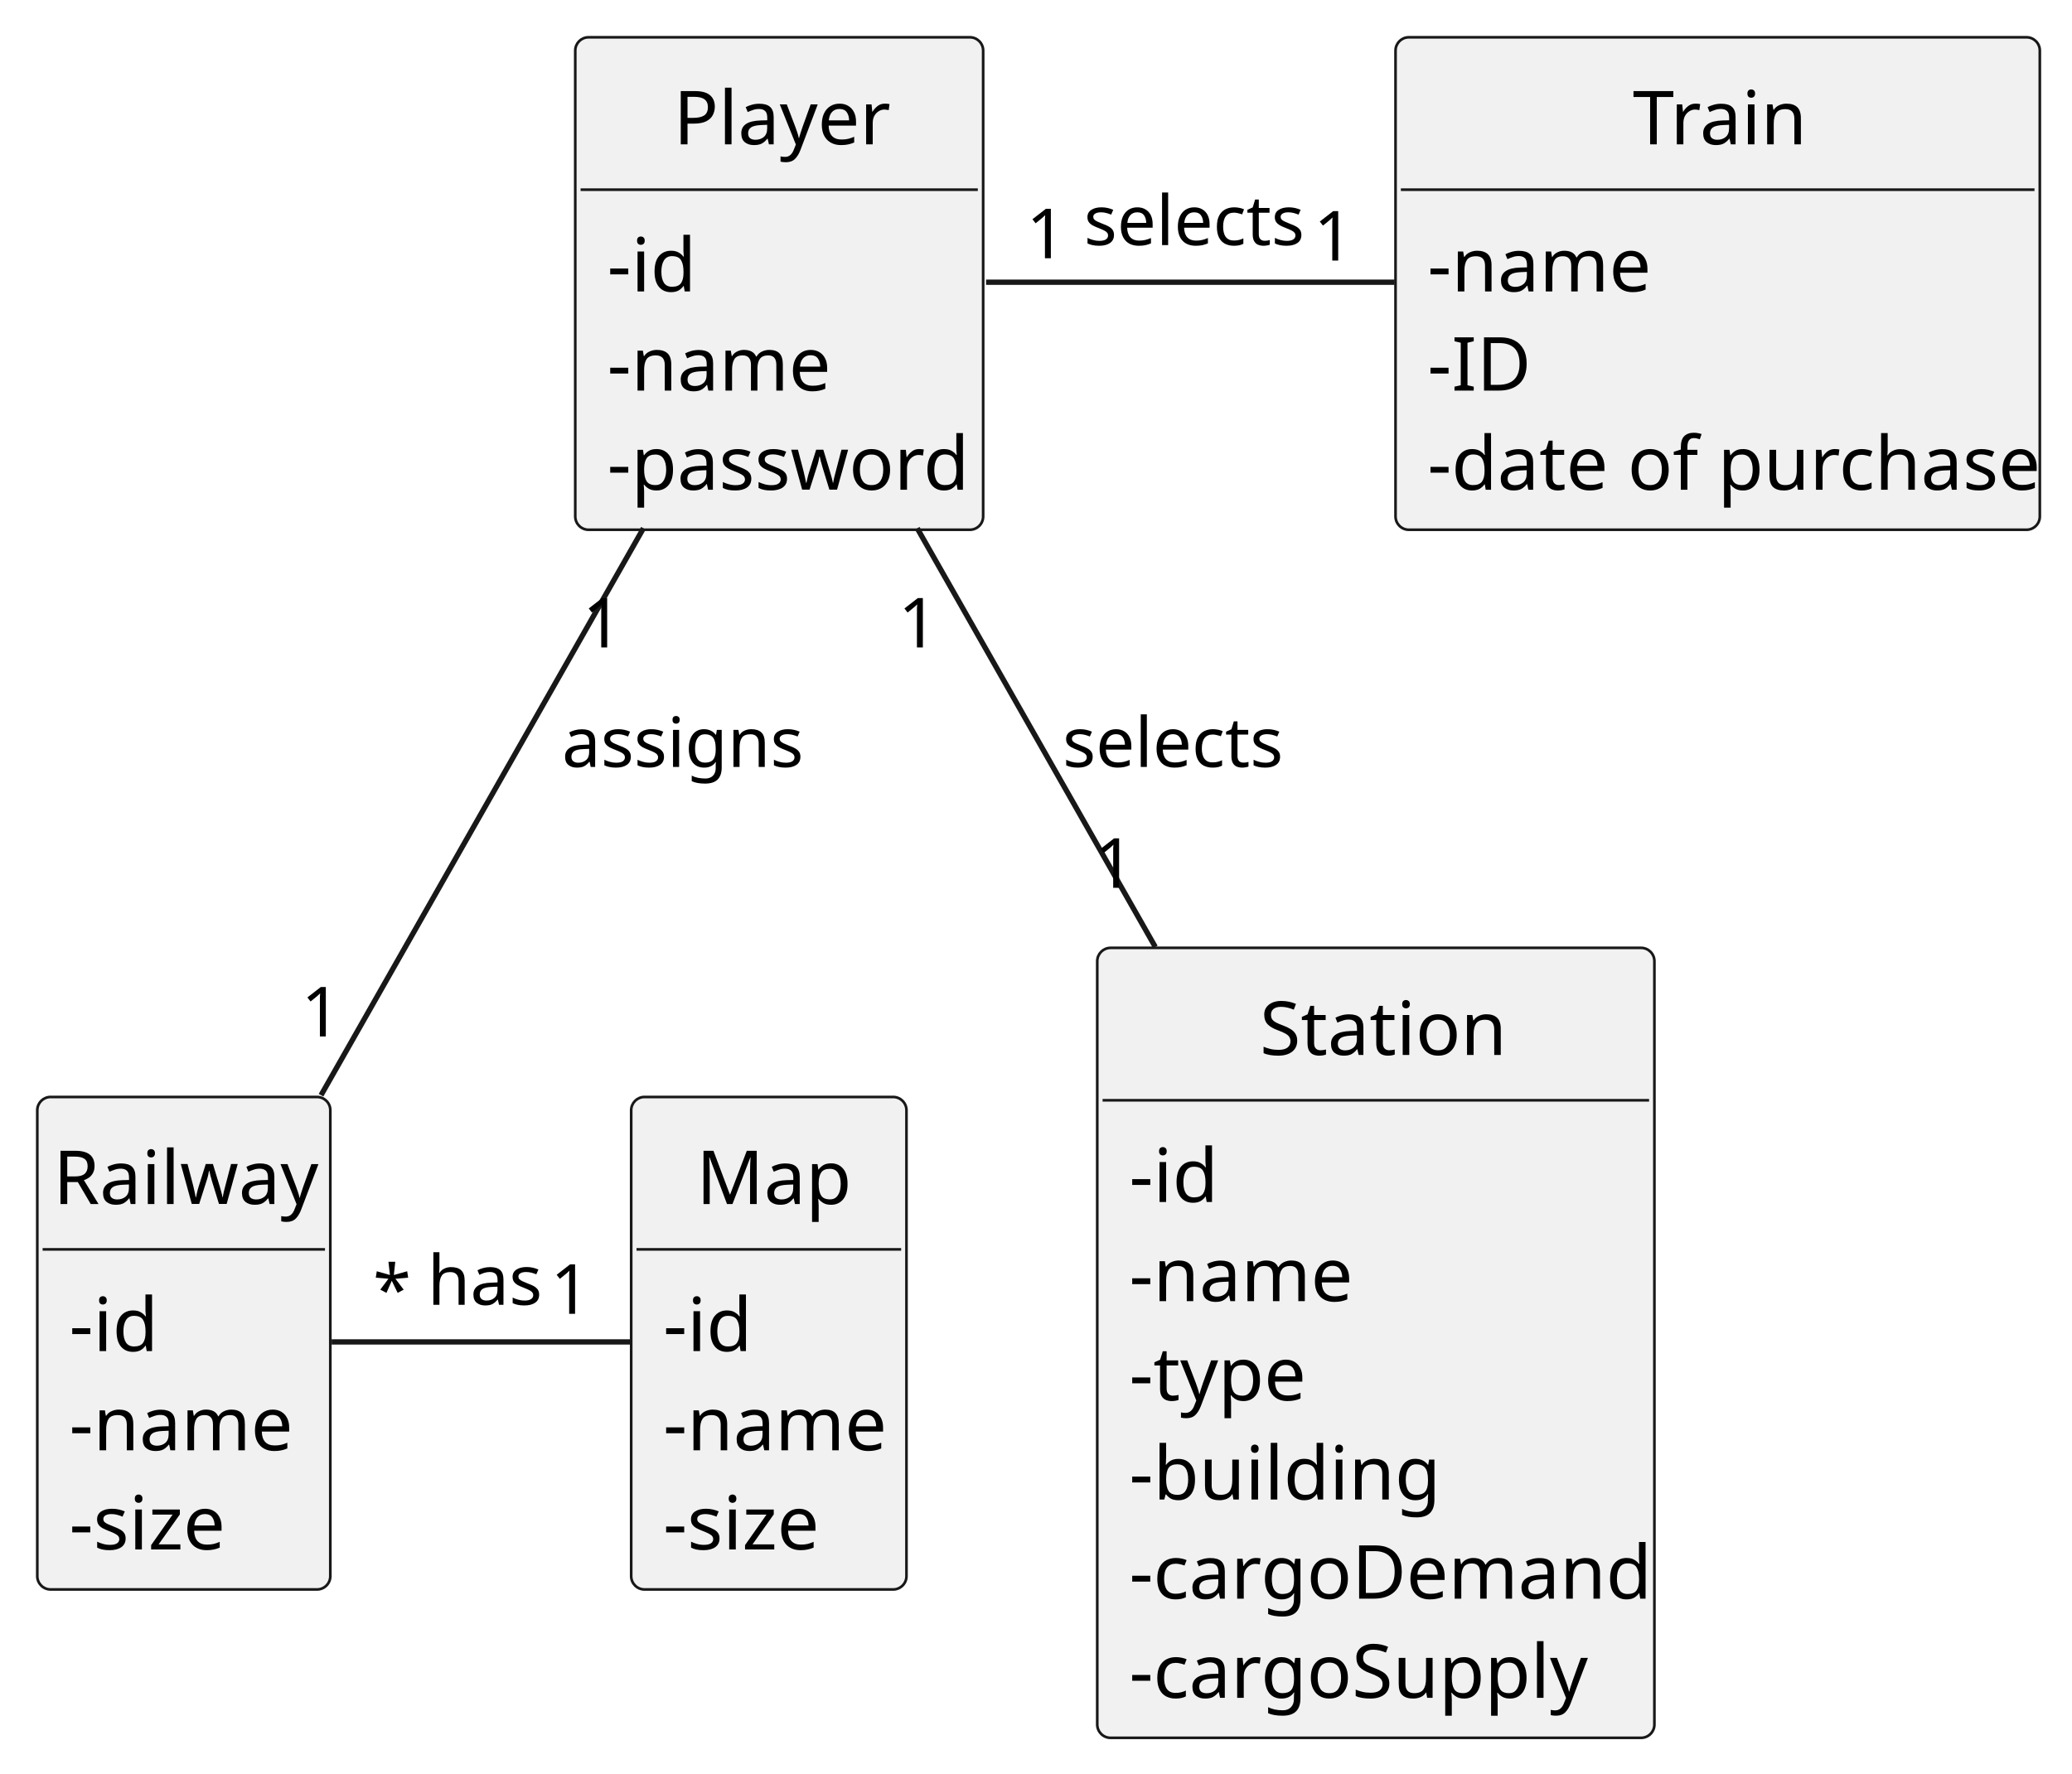
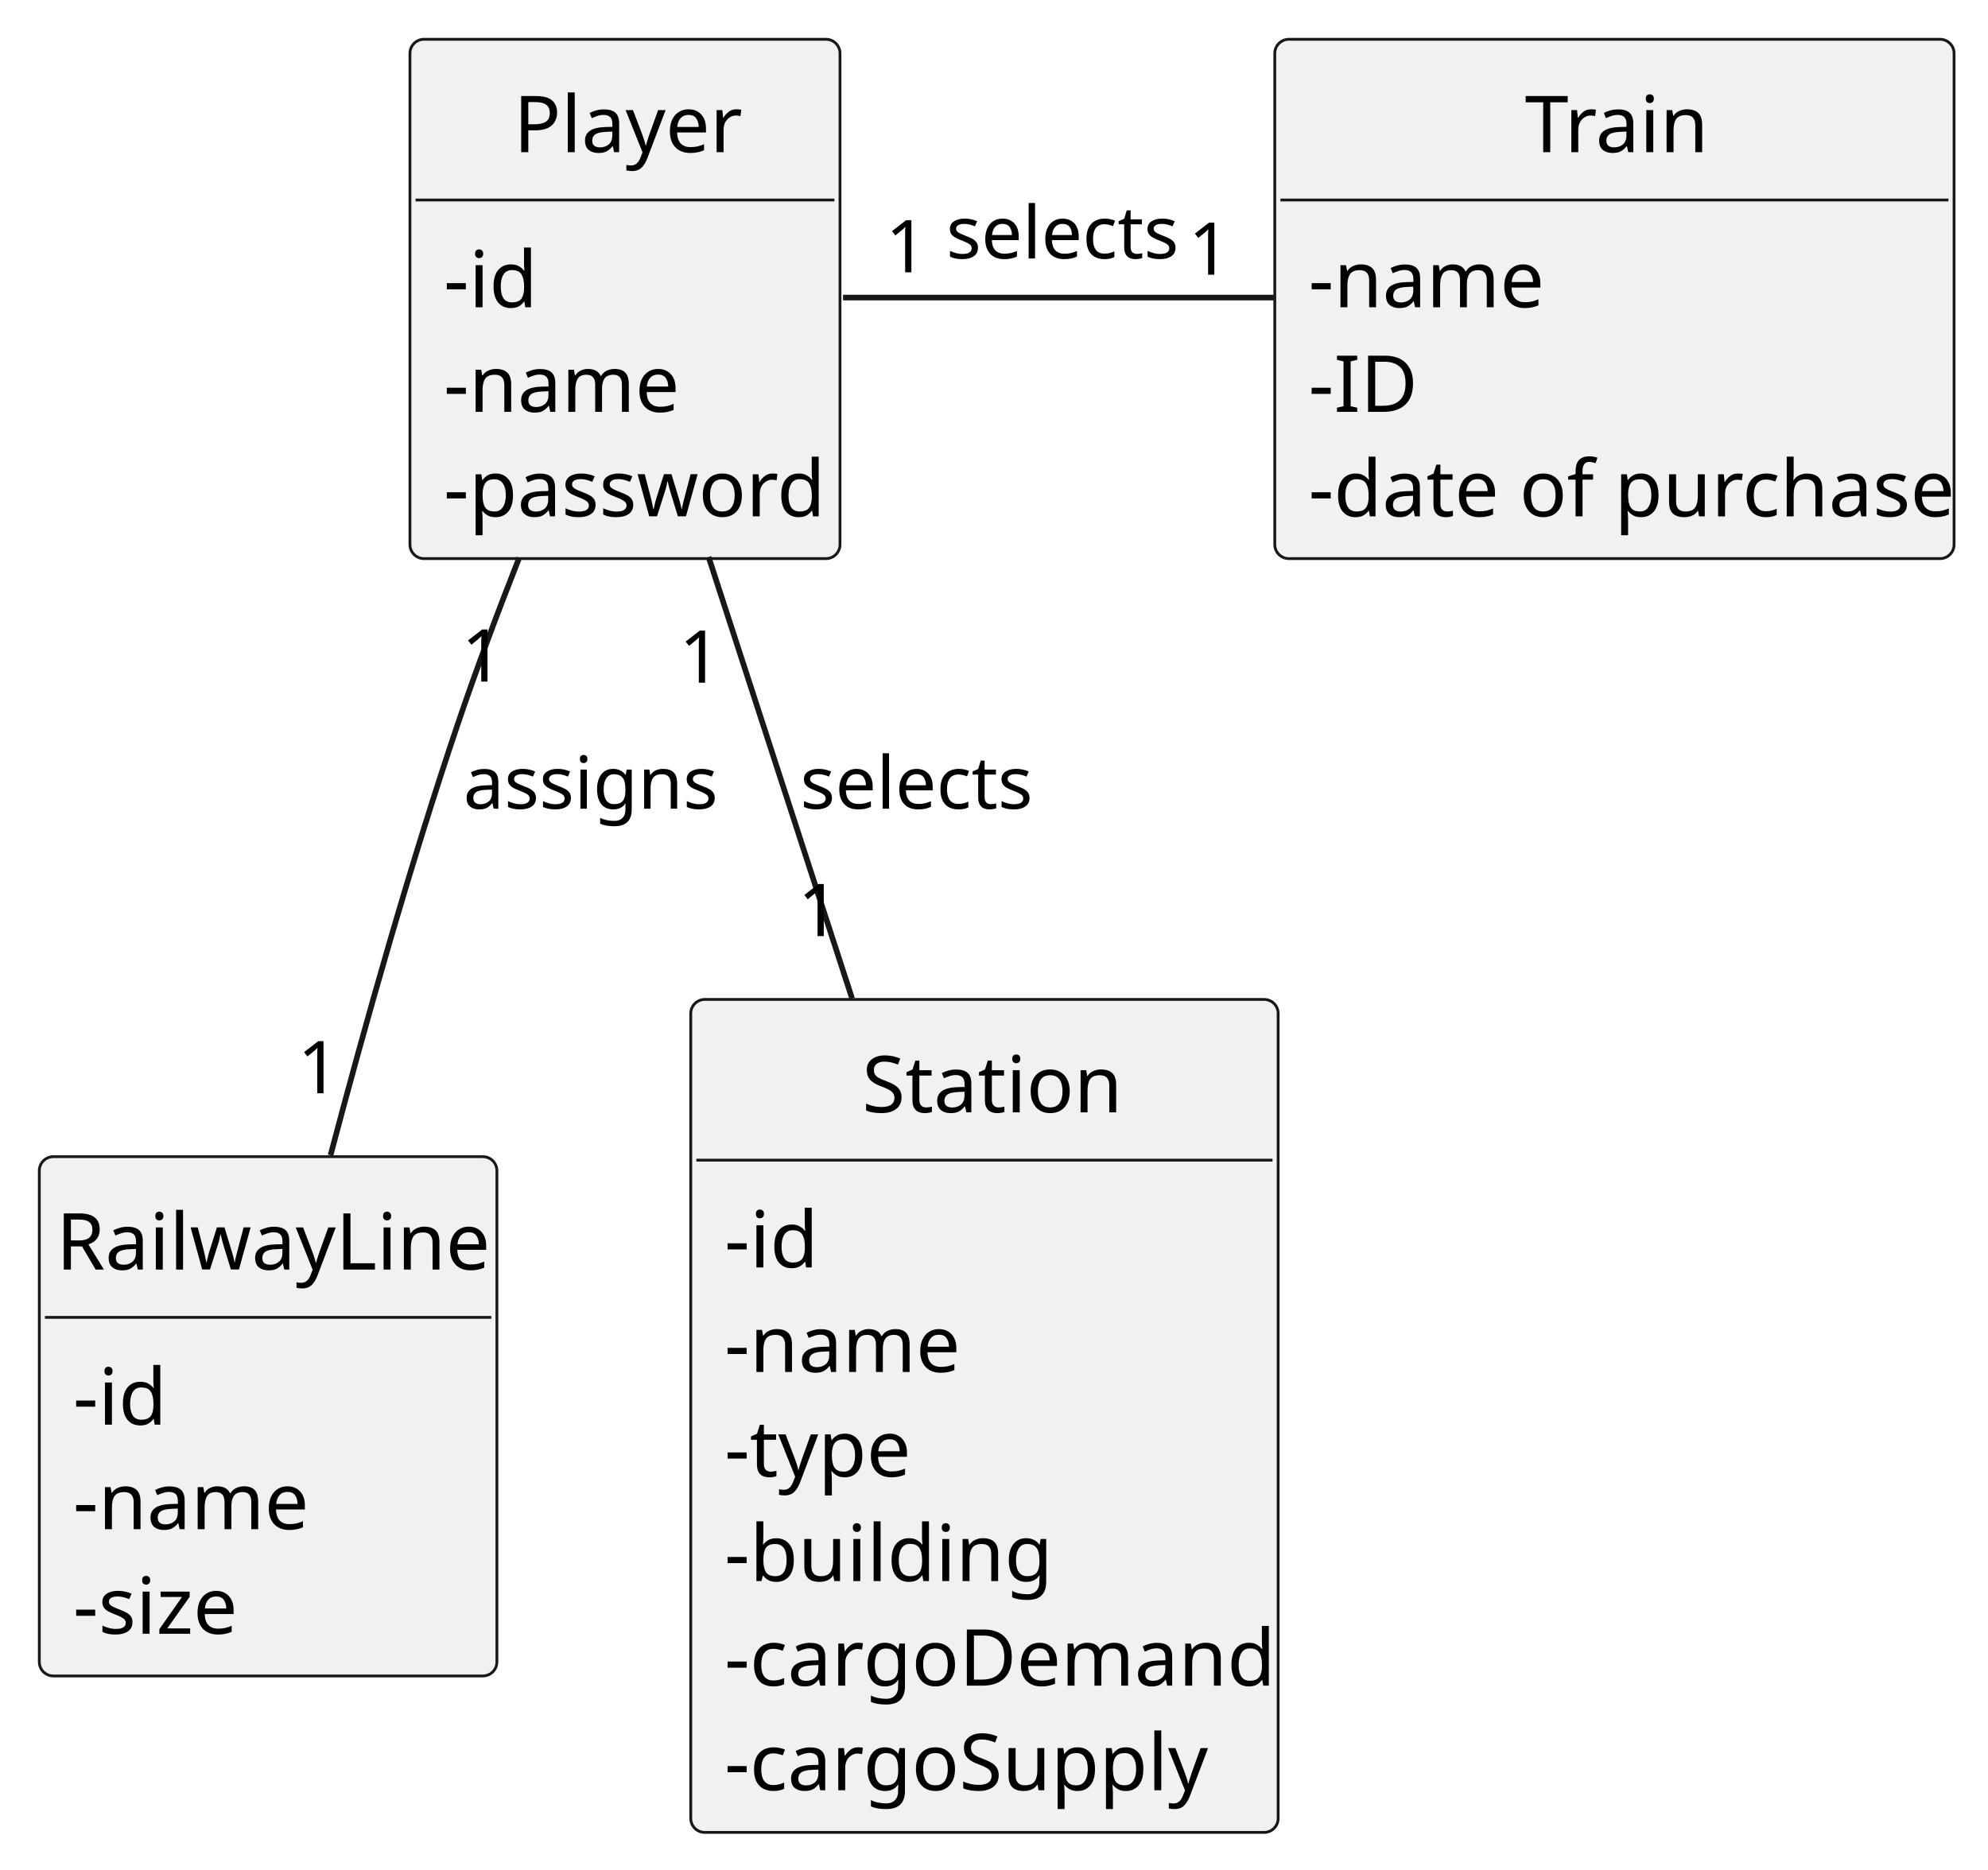
- <svg xmlns="http://www.w3.org/2000/svg" contentStyleType="text/css" height="333px" preserveAspectRatio="none" style="width:389px;height:333px;background:#FFFFFF;" version="1.1" viewBox="0 0 389 333" width="389px" zoomAndPan="magnify">
+ <svg xmlns="http://www.w3.org/2000/svg" contentStyleType="text/css" height="333px" preserveAspectRatio="none" style="width:354px;height:333px;background:#FFFFFF;" version="1.1" viewBox="0 0 354 333" width="354px" zoomAndPan="magnify">
  <defs />
  <g>
-     <g id="elem_Map">
-       <rect codeLine="14" fill="#F1F1F1" height="92.484" id="Map" rx="2.5" ry="2.5" style="stroke:#181818;stroke-width:0.5;" width="51.683" x="118.5" y="206" />
-       <text fill="#000000" font-family="sans-serif" font-size="14" lengthAdjust="spacing" textLength="27.234" x="130.724" y="226.107">Map</text>
-       <line style="stroke:#181818;stroke-width:0.5;" x1="119.5" x2="169.183" y1="234.621" y2="234.621" />
-       <text fill="#000000" font-family="sans-serif" font-size="14" lengthAdjust="spacing" textLength="15.559" x="124.5" y="253.728">-id</text>
-       <text fill="#000000" font-family="sans-serif" font-size="14" lengthAdjust="spacing" textLength="39.683" x="124.5" y="272.35">-name</text>
-       <text fill="#000000" font-family="sans-serif" font-size="14" lengthAdjust="spacing" textLength="29.559" x="124.5" y="290.971">-size</text>
-     </g>
-     <g id="elem_Railway">
-       <rect codeLine="20" fill="#F1F1F1" height="92.484" id="Railway" rx="2.5" ry="2.5" style="stroke:#181818;stroke-width:0.5;" width="55.014" x="7" y="206" />
-       <text fill="#000000" font-family="sans-serif" font-size="14" lengthAdjust="spacing" textLength="49.014" x="10" y="226.107">Railway</text>
-       <line style="stroke:#181818;stroke-width:0.5;" x1="8" x2="61.014" y1="234.621" y2="234.621" />
+     <g id="elem_RailwayLine">
+       <rect codeLine="14" fill="#F1F1F1" height="92.484" id="RailwayLine" rx="2.5" ry="2.5" style="stroke:#181818;stroke-width:0.5;" width="81.482" x="7" y="206" />
+       <text fill="#000000" font-family="sans-serif" font-size="14" lengthAdjust="spacing" textLength="75.482" x="10" y="226.107">RailwayLine</text>
+       <line style="stroke:#181818;stroke-width:0.5;" x1="8" x2="87.482" y1="234.621" y2="234.621" />
      <text fill="#000000" font-family="sans-serif" font-size="14" lengthAdjust="spacing" textLength="15.559" x="13" y="253.728">-id</text>
      <text fill="#000000" font-family="sans-serif" font-size="14" lengthAdjust="spacing" textLength="39.683" x="13" y="272.35">-name</text>
      <text fill="#000000" font-family="sans-serif" font-size="14" lengthAdjust="spacing" textLength="29.559" x="13" y="290.971">-size</text>
    </g>
    <g id="elem_Train">
-       <rect codeLine="26" fill="#F1F1F1" height="92.484" id="Train" rx="2.5" ry="2.5" style="stroke:#181818;stroke-width:0.5;" width="120.958" x="262" y="7" />
-       <text fill="#000000" font-family="sans-serif" font-size="14" lengthAdjust="spacing" textLength="31.896" x="306.531" y="27.107">Train</text>
-       <line style="stroke:#181818;stroke-width:0.5;" x1="263" x2="381.958" y1="35.621" y2="35.621" />
-       <text fill="#000000" font-family="sans-serif" font-size="14" lengthAdjust="spacing" textLength="39.683" x="268" y="54.728">-name</text>
-       <text fill="#000000" font-family="sans-serif" font-size="14" lengthAdjust="spacing" textLength="18.662" x="268" y="73.35">-ID</text>
-       <text fill="#000000" font-family="sans-serif" font-size="14" lengthAdjust="spacing" textLength="108.958" x="268" y="91.971">-date of purchase</text>
+       <rect codeLine="20" fill="#F1F1F1" height="92.484" id="Train" rx="2.5" ry="2.5" style="stroke:#181818;stroke-width:0.5;" width="120.958" x="227" y="7" />
+       <text fill="#000000" font-family="sans-serif" font-size="14" lengthAdjust="spacing" textLength="31.896" x="271.531" y="27.107">Train</text>
+       <line style="stroke:#181818;stroke-width:0.5;" x1="228" x2="346.958" y1="35.621" y2="35.621" />
+       <text fill="#000000" font-family="sans-serif" font-size="14" lengthAdjust="spacing" textLength="39.683" x="233" y="54.728">-name</text>
+       <text fill="#000000" font-family="sans-serif" font-size="14" lengthAdjust="spacing" textLength="18.662" x="233" y="73.35">-ID</text>
+       <text fill="#000000" font-family="sans-serif" font-size="14" lengthAdjust="spacing" textLength="108.958" x="233" y="91.971">-date of purchase</text>
    </g>
    <g id="elem_Station">
-       <rect codeLine="32" fill="#F1F1F1" height="148.348" id="Station" rx="2.5" ry="2.5" style="stroke:#181818;stroke-width:0.5;" width="104.6" x="206" y="178" />
-       <text fill="#000000" font-family="sans-serif" font-size="14" lengthAdjust="spacing" textLength="43.586" x="236.507" y="198.107">Station</text>
-       <line style="stroke:#181818;stroke-width:0.5;" x1="207" x2="309.6" y1="206.621" y2="206.621" />
-       <text fill="#000000" font-family="sans-serif" font-size="14" lengthAdjust="spacing" textLength="15.559" x="212" y="225.728">-id</text>
-       <text fill="#000000" font-family="sans-serif" font-size="14" lengthAdjust="spacing" textLength="39.683" x="212" y="244.35">-name</text>
-       <text fill="#000000" font-family="sans-serif" font-size="14" lengthAdjust="spacing" textLength="31.124" x="212" y="262.971">-type</text>
-       <text fill="#000000" font-family="sans-serif" font-size="14" lengthAdjust="spacing" textLength="52.924" x="212" y="281.592">-building</text>
-       <text fill="#000000" font-family="sans-serif" font-size="14" lengthAdjust="spacing" textLength="92.6" x="212" y="300.213">-cargoDemand</text>
-       <text fill="#000000" font-family="sans-serif" font-size="14" lengthAdjust="spacing" textLength="82.489" x="212" y="318.834">-cargoSupply</text>
+       <rect codeLine="26" fill="#F1F1F1" height="148.348" id="Station" rx="2.5" ry="2.5" style="stroke:#181818;stroke-width:0.5;" width="104.6" x="123" y="178" />
+       <text fill="#000000" font-family="sans-serif" font-size="14" lengthAdjust="spacing" textLength="43.586" x="153.507" y="198.107">Station</text>
+       <line style="stroke:#181818;stroke-width:0.5;" x1="124" x2="226.6" y1="206.621" y2="206.621" />
+       <text fill="#000000" font-family="sans-serif" font-size="14" lengthAdjust="spacing" textLength="15.559" x="129" y="225.728">-id</text>
+       <text fill="#000000" font-family="sans-serif" font-size="14" lengthAdjust="spacing" textLength="39.683" x="129" y="244.35">-name</text>
+       <text fill="#000000" font-family="sans-serif" font-size="14" lengthAdjust="spacing" textLength="31.124" x="129" y="262.971">-type</text>
+       <text fill="#000000" font-family="sans-serif" font-size="14" lengthAdjust="spacing" textLength="52.924" x="129" y="281.592">-building</text>
+       <text fill="#000000" font-family="sans-serif" font-size="14" lengthAdjust="spacing" textLength="92.6" x="129" y="300.213">-cargoDemand</text>
+       <text fill="#000000" font-family="sans-serif" font-size="14" lengthAdjust="spacing" textLength="82.489" x="129" y="318.834">-cargoSupply</text>
    </g>
    <g id="elem_Player">
-       <rect codeLine="41" fill="#F1F1F1" height="92.484" id="Player" rx="2.5" ry="2.5" style="stroke:#181818;stroke-width:0.5;" width="76.579" x="108" y="7" />
-       <text fill="#000000" font-family="sans-serif" font-size="14" lengthAdjust="spacing" textLength="39.683" x="126.448" y="27.107">Player</text>
-       <line style="stroke:#181818;stroke-width:0.5;" x1="109" x2="183.579" y1="35.621" y2="35.621" />
-       <text fill="#000000" font-family="sans-serif" font-size="14" lengthAdjust="spacing" textLength="15.559" x="114" y="54.728">-id</text>
-       <text fill="#000000" font-family="sans-serif" font-size="14" lengthAdjust="spacing" textLength="39.683" x="114" y="73.35">-name</text>
-       <text fill="#000000" font-family="sans-serif" font-size="14" lengthAdjust="spacing" textLength="64.579" x="114" y="91.971">-password</text>
+       <rect codeLine="35" fill="#F1F1F1" height="92.484" id="Player" rx="2.5" ry="2.5" style="stroke:#181818;stroke-width:0.5;" width="76.579" x="73" y="7" />
+       <text fill="#000000" font-family="sans-serif" font-size="14" lengthAdjust="spacing" textLength="39.683" x="91.448" y="27.107">Player</text>
+       <line style="stroke:#181818;stroke-width:0.5;" x1="74" x2="148.579" y1="35.621" y2="35.621" />
+       <text fill="#000000" font-family="sans-serif" font-size="14" lengthAdjust="spacing" textLength="15.559" x="79" y="54.728">-id</text>
+       <text fill="#000000" font-family="sans-serif" font-size="14" lengthAdjust="spacing" textLength="39.683" x="79" y="73.35">-name</text>
+       <text fill="#000000" font-family="sans-serif" font-size="14" lengthAdjust="spacing" textLength="64.579" x="79" y="91.971">-password</text>
    </g>
    <g id="link_Player_Train">
-       <path codeLine="47" d="M185.12,53 C207.59,53 236.4,53 261.83,53 " fill="none" id="Player-Train" style="stroke:#181818;stroke-width:1.0;" />
-       <text fill="#000000" font-family="sans-serif" font-size="13" lengthAdjust="spacing" textLength="40.46" x="203.5" y="46.028">selects</text>
-       <text fill="#000000" font-family="sans-serif" font-size="13" lengthAdjust="spacing" textLength="7.23" x="192.681" y="48.497">1</text>
-       <text fill="#000000" font-family="sans-serif" font-size="13" lengthAdjust="spacing" textLength="7.23" x="246.626" y="48.927">1</text>
+       <path codeLine="41" d="M150.12,53 C172.59,53 201.4,53 226.83,53 " fill="none" id="Player-Train" style="stroke:#181818;stroke-width:1.0;" />
+       <text fill="#000000" font-family="sans-serif" font-size="13" lengthAdjust="spacing" textLength="40.46" x="168.5" y="46.028">selects</text>
+       <text fill="#000000" font-family="sans-serif" font-size="13" lengthAdjust="spacing" textLength="7.23" x="157.681" y="48.497">1</text>
+       <text fill="#000000" font-family="sans-serif" font-size="13" lengthAdjust="spacing" textLength="7.23" x="211.626" y="48.927">1</text>
    </g>
    <g id="link_Player_Station">
-       <path codeLine="48" d="M172.2,99.2 C185.43,122.48 201.91,151.46 216.9,177.83 " fill="none" id="Player-Station" style="stroke:#181818;stroke-width:1.0;" />
-       <text fill="#000000" font-family="sans-serif" font-size="13" lengthAdjust="spacing" textLength="40.46" x="199.5" y="144.028">selects</text>
-       <text fill="#000000" font-family="sans-serif" font-size="13" lengthAdjust="spacing" textLength="7.23" x="168.649" y="121.59">1</text>
-       <text fill="#000000" font-family="sans-serif" font-size="13" lengthAdjust="spacing" textLength="7.23" x="205.492" y="166.718">1</text>
+       <path codeLine="42" d="M126.18,99.2 C133.75,122.48 143.16,151.46 151.73,177.83 " fill="none" id="Player-Station" style="stroke:#181818;stroke-width:1.0;" />
+       <text fill="#000000" font-family="sans-serif" font-size="13" lengthAdjust="spacing" textLength="40.46" x="142.5" y="144.028">selects</text>
+       <text fill="#000000" font-family="sans-serif" font-size="13" lengthAdjust="spacing" textLength="7.23" x="120.942" y="121.59">1</text>
+       <text fill="#000000" font-family="sans-serif" font-size="13" lengthAdjust="spacing" textLength="7.23" x="142.077" y="166.718">1</text>
    </g>
-     <g id="link_Map_Railway">
-       <path codeLine="50" d="M118.27,252 C101.37,252 79.44,252 62.26,252 " fill="none" id="Map-Railway" style="stroke:#181818;stroke-width:1.0;" />
-       <text fill="#000000" font-family="sans-serif" font-size="13" lengthAdjust="spacing" textLength="20.96" x="80.25" y="245.028">has</text>
-       <text fill="#000000" font-family="sans-serif" font-size="13" lengthAdjust="spacing" textLength="7.23" x="103.354" y="246.718">1</text>
-       <text fill="#000000" font-family="sans-serif" font-size="13" lengthAdjust="spacing" textLength="5.059" x="70.02" y="246.825">*</text>
-     </g>
-     <g id="link_Player_Railway">
-       <path codeLine="51" d="M120.8,99.2 C102.66,131.12 78.43,173.72 60.27,205.67 " fill="none" id="Player-Railway" style="stroke:#181818;stroke-width:1.0;" />
-       <text fill="#000000" font-family="sans-serif" font-size="13" lengthAdjust="spacing" textLength="44.078" x="105.5" y="144.028">assigns</text>
-       <text fill="#000000" font-family="sans-serif" font-size="13" lengthAdjust="spacing" textLength="7.23" x="109.379" y="121.59">1</text>
-       <text fill="#000000" font-family="sans-serif" font-size="13" lengthAdjust="spacing" textLength="7.23" x="56.557" y="194.631">1</text>
+     <g id="link_Player_RailwayLine">
+       <path codeLine="44" d="M92.46,99.32 C88.63,109.04 84.78,119.3 81.5,129 C73.01,154.1 64.98,182.6 58.86,205.74 " fill="none" id="Player-RailwayLine" style="stroke:#181818;stroke-width:1.0;" />
+       <text fill="#000000" font-family="sans-serif" font-size="13" lengthAdjust="spacing" textLength="44.078" x="82.5" y="144.028">assigns</text>
+       <text fill="#000000" font-family="sans-serif" font-size="13" lengthAdjust="spacing" textLength="7.23" x="82.197" y="121.386">1</text>
+       <text fill="#000000" font-family="sans-serif" font-size="13" lengthAdjust="spacing" textLength="7.23" x="52.996" y="194.711">1</text>
    </g>
  </g>
</svg>
